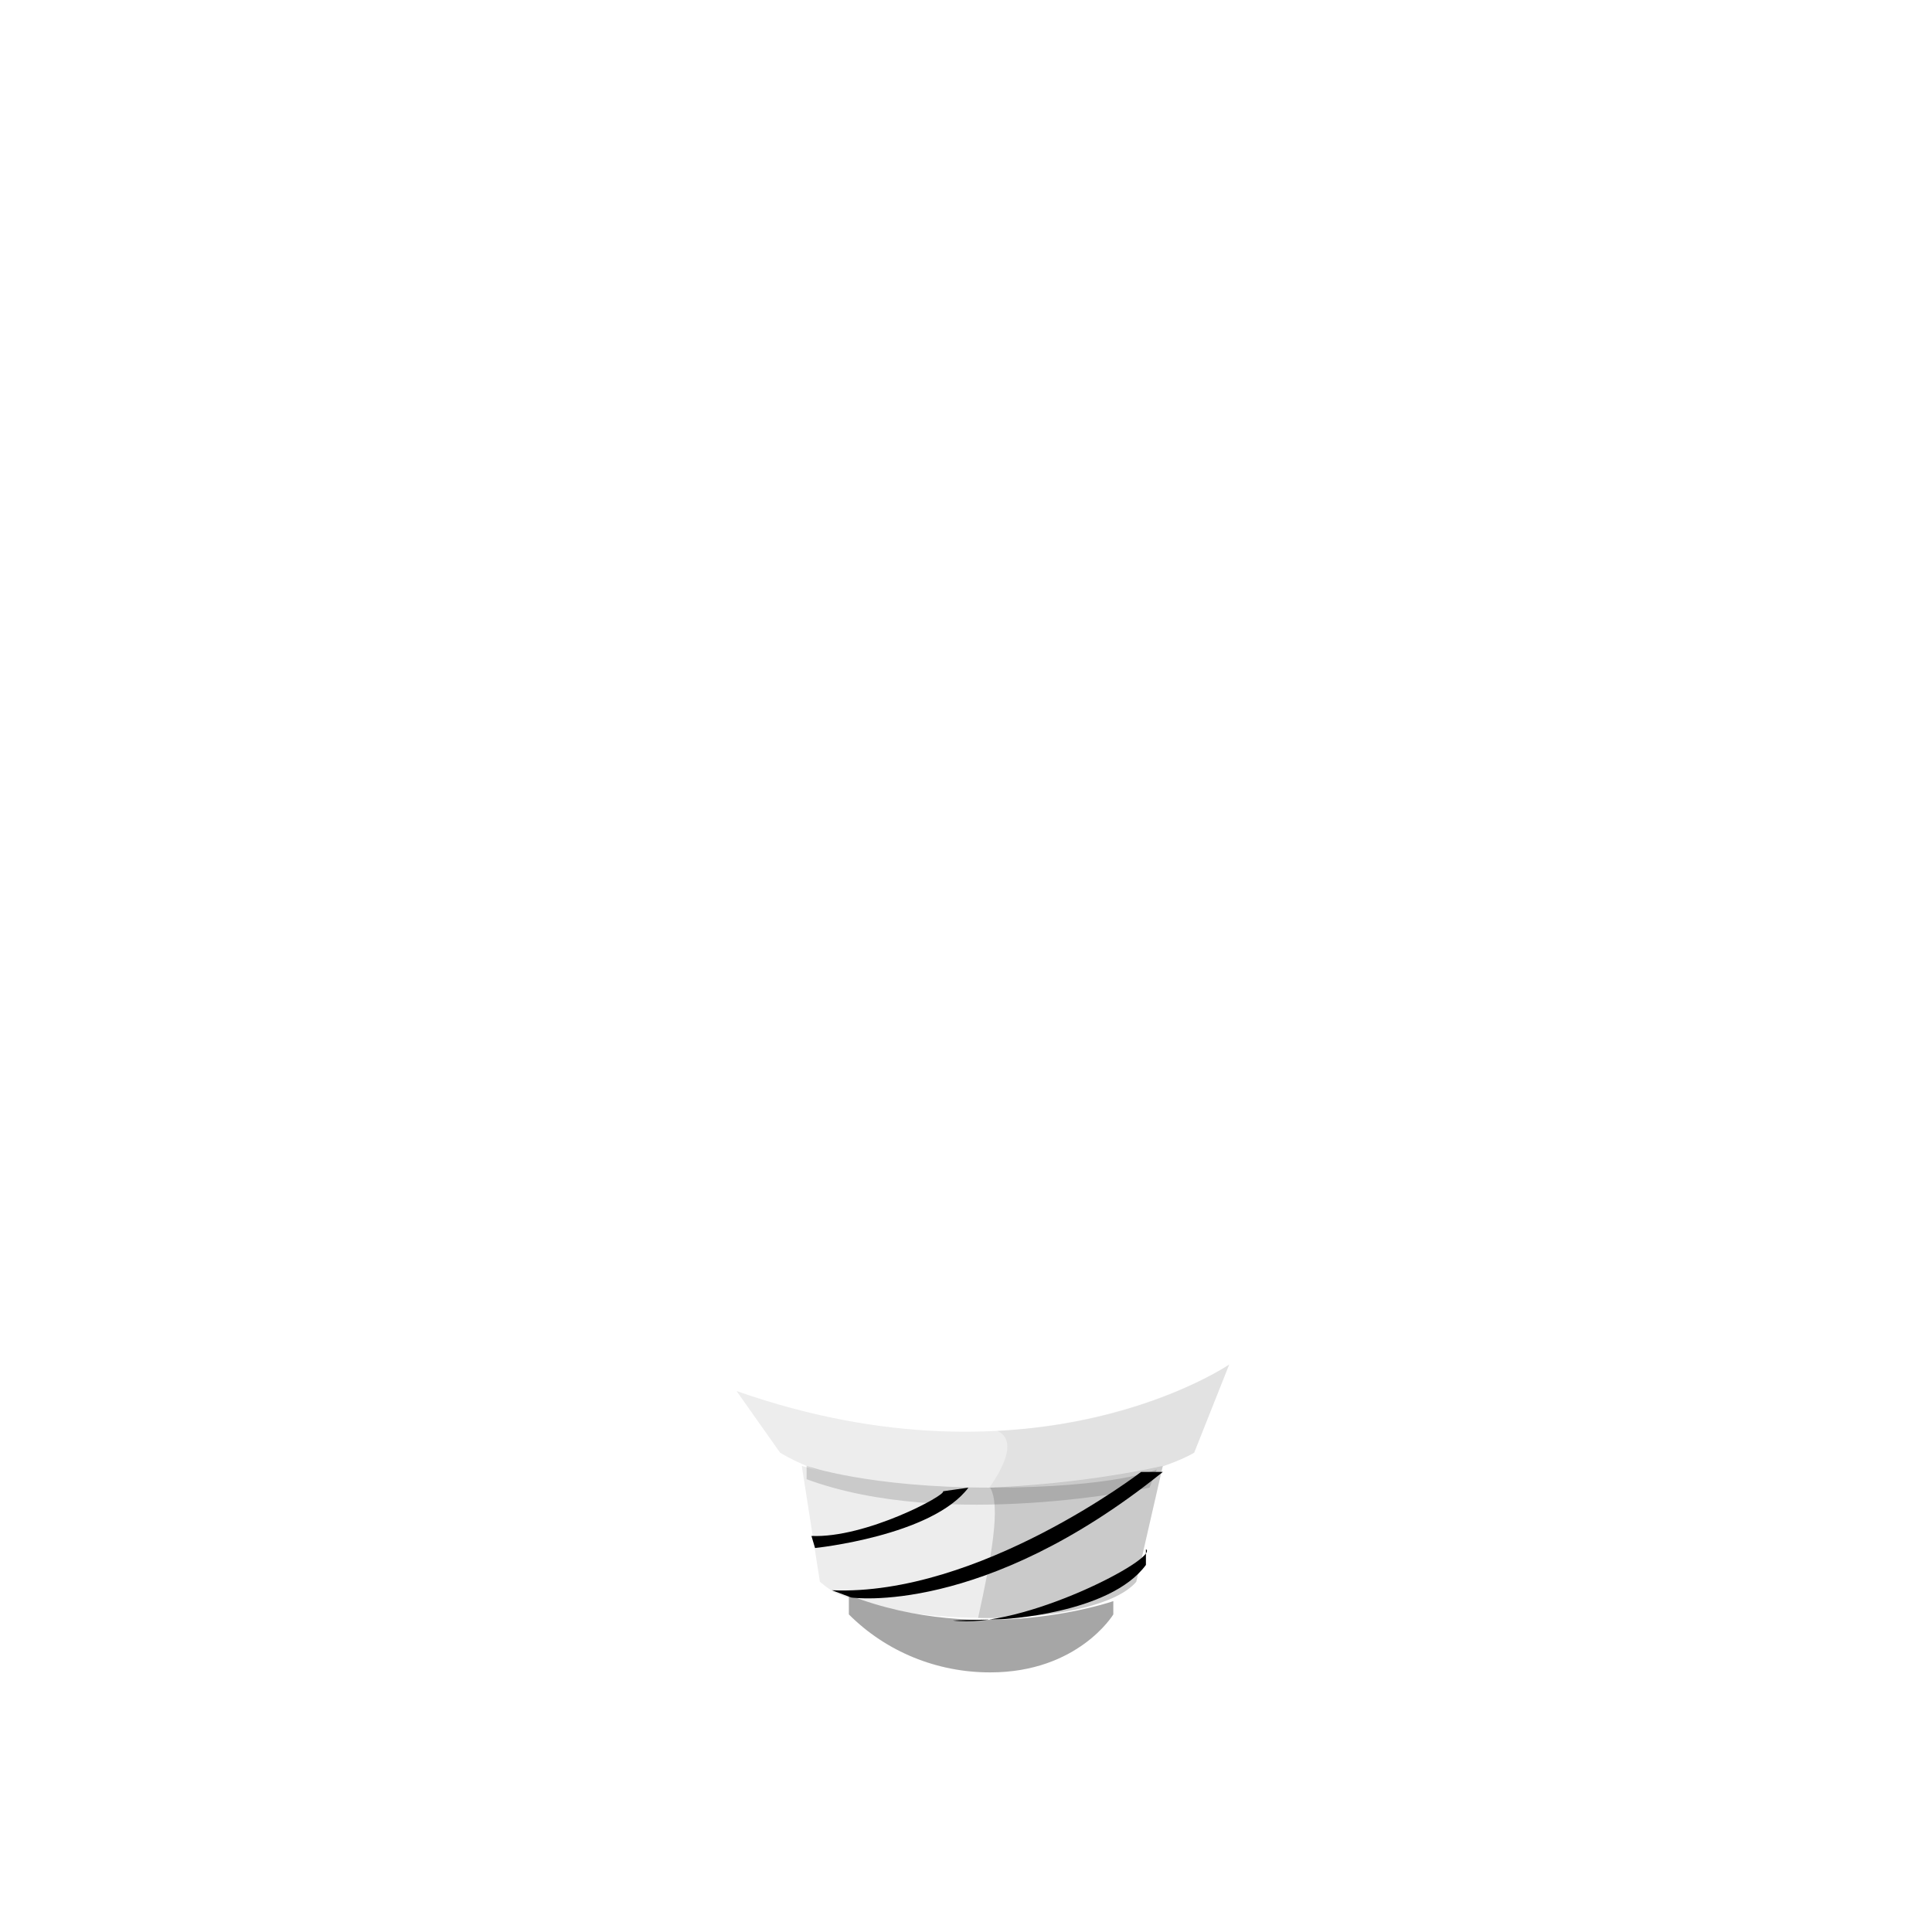
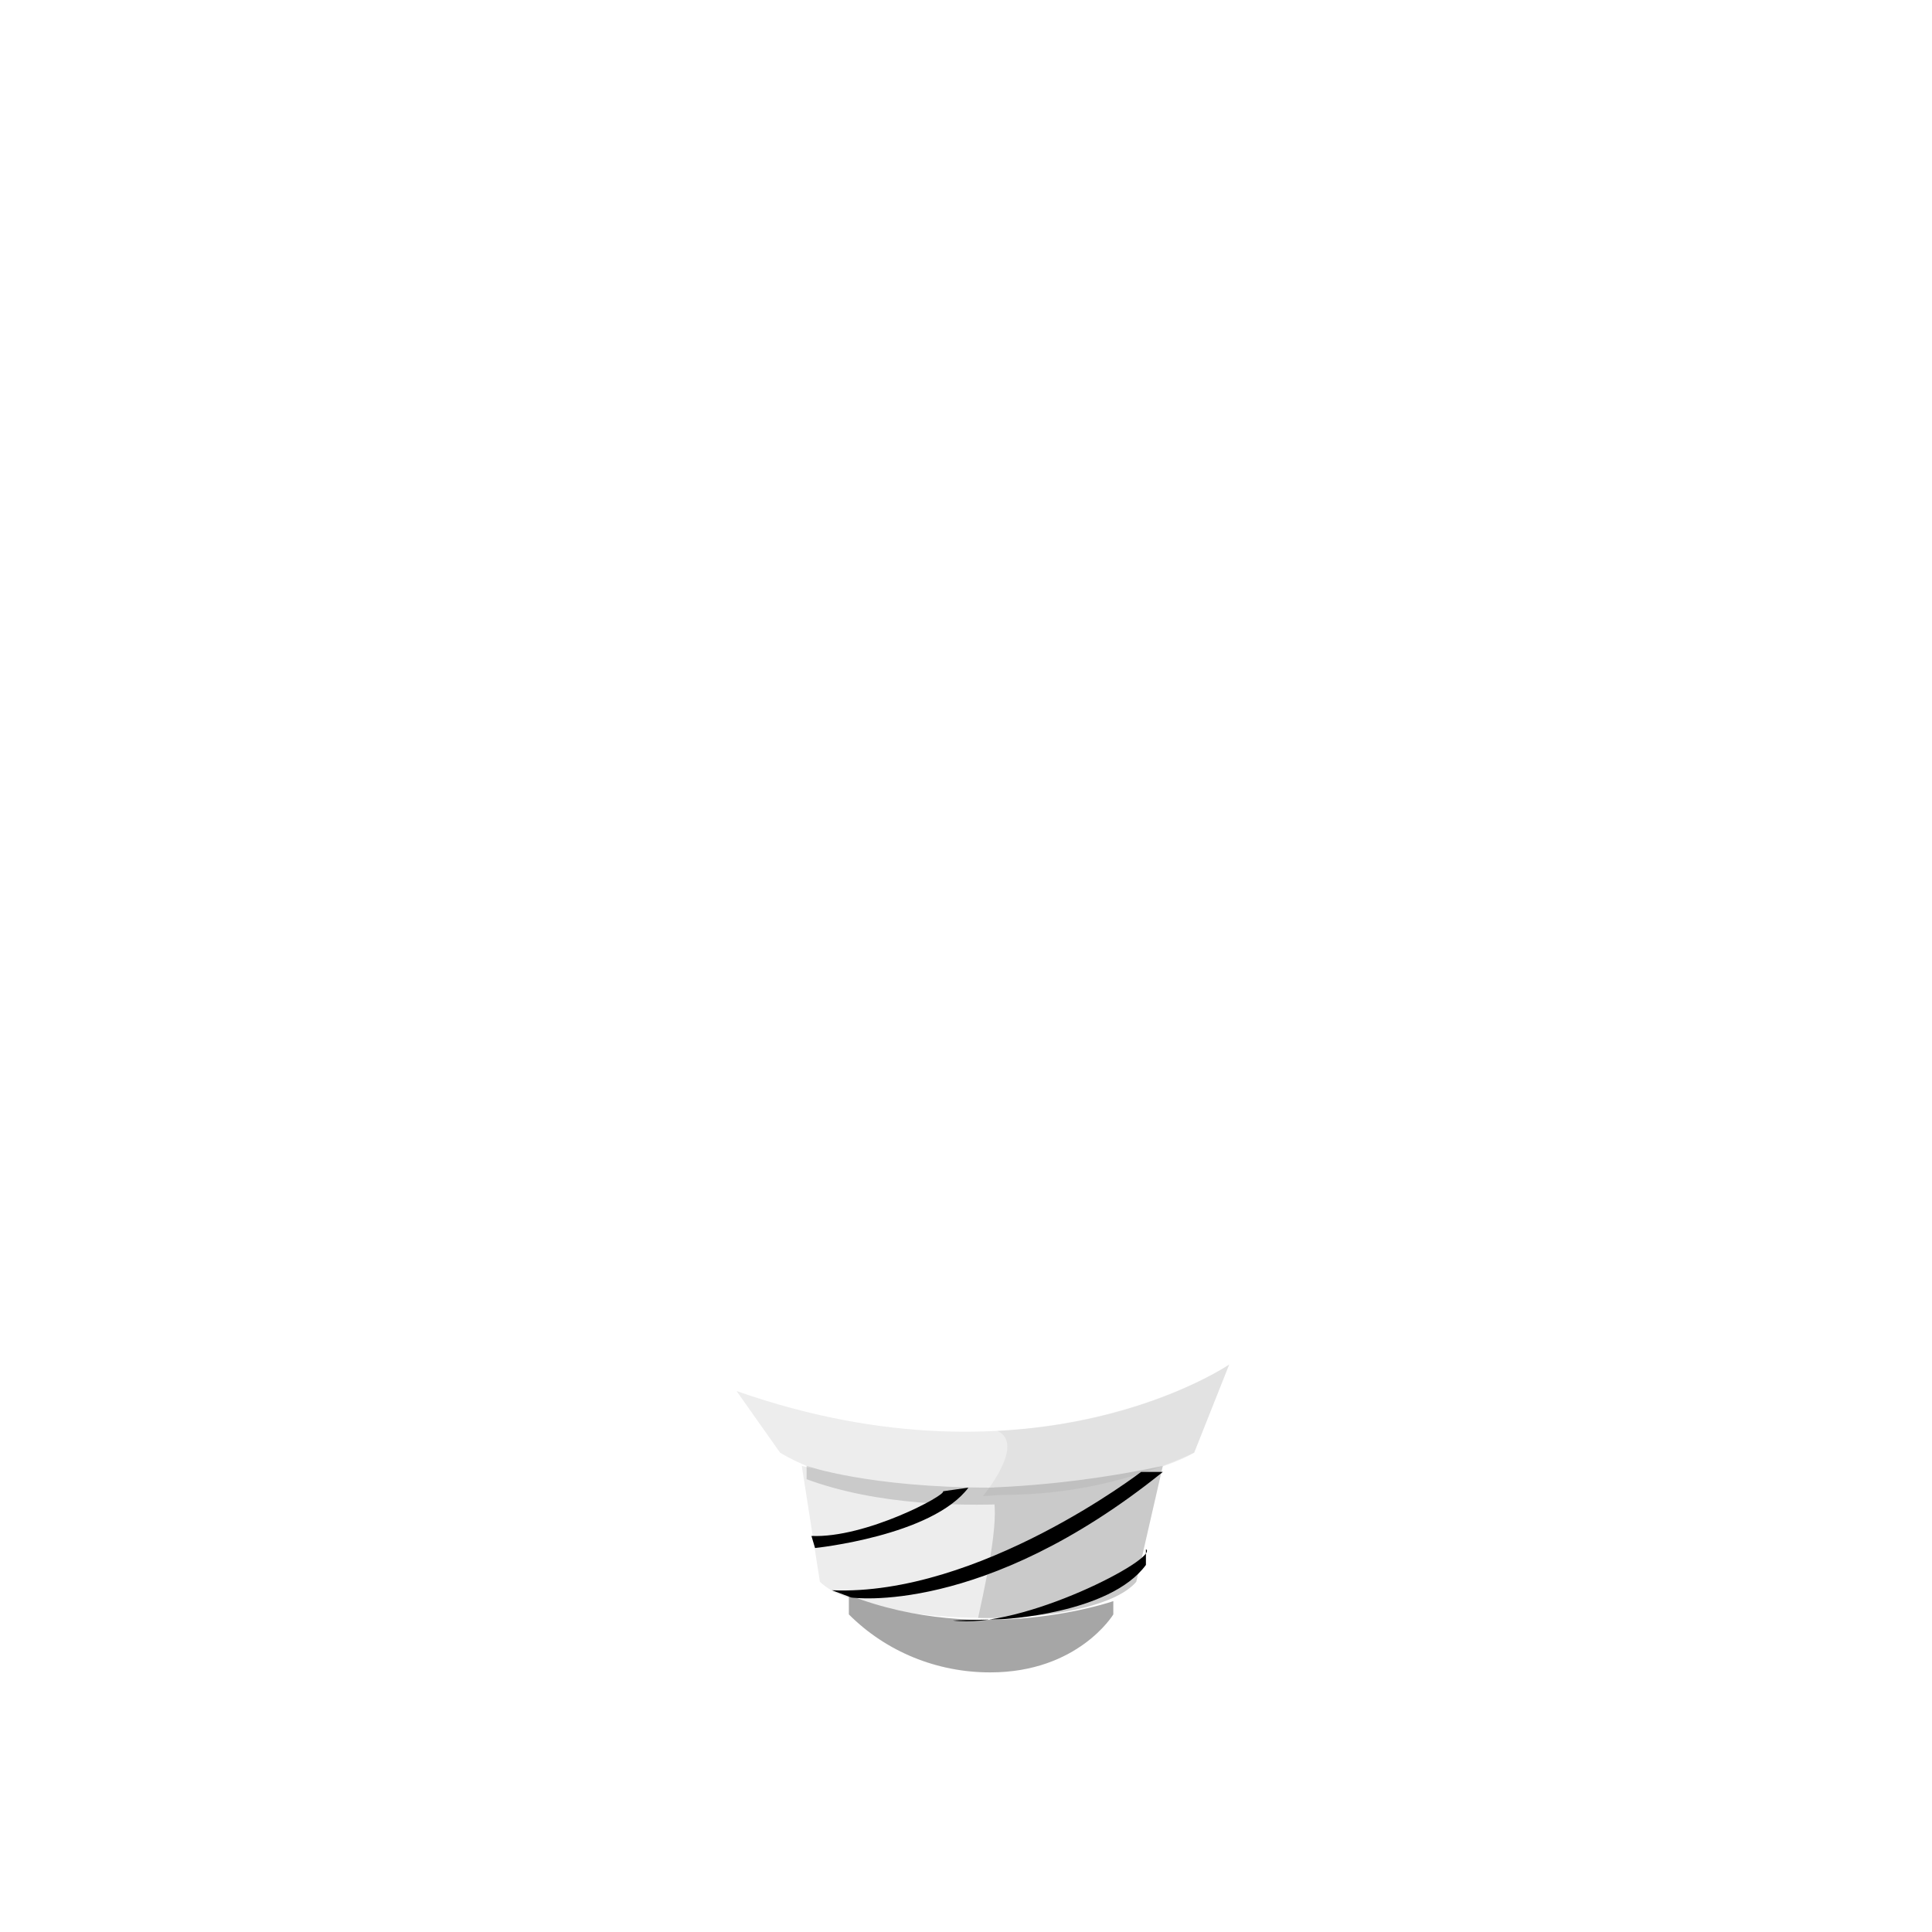
- <svg xmlns="http://www.w3.org/2000/svg" version="1.1" id="Layer_1" x="0px" y="0px" viewBox="0 0 160 160" style="enable-background:new 0 0 160 160;" xml:space="preserve">
-   <style type="text/css">
- 	.st0{fill:#EDEDED;}
- 	.st1{opacity:5.000000e-02;}
- 	.st2{opacity:0.15;}
- 	.st3{opacity:0.3;}
- </style>
-   <path class="st0" d="M61,115.2l3.6,5.1c0,0,6.2,4,16.8,3.6c13.1-0.7,17.5-3.6,17.5-3.6l2.9-7.3C101.8,113,85.8,123.9,61,115.2z" />
-   <g class="st1">
-     <path d="M81.4,123.9l1.6-0.1c11.9-0.9,15.9-3.5,15.9-3.5l2.9-7.3c0,0-7.1,4.9-19.2,5.5C85,119.6,81.4,123.9,81.4,123.9z" />
+ <svg xmlns="http://www.w3.org/2000/svg" viewBox="0 0 160 160">
+   <g fill="#ededed">
+     <path d="M61 115.2l3.6 5.1s6.2 4 16.8 3.6c13.1-.7 17.5-3.6 17.5-3.6l2.9-7.3s-16 10.9-40.8 2.2z" />
+     <path d="M67.9 131a6 6 0 002 1.2c6.1 2.6 21 2.5 24.2-1.2l2.2-9.6a60 60 0 01-29.9 0l1.5 9.6z" />
+     <path d="M70.3 133.7c3.1 3.1 7.3 4.8 11.7 4.8 7.3 0 10.2-4.8 10.2-4.8v-1.1s-10.9 3.8-21.9-.5v1.6z" />
  </g>
-   <path class="st0" d="M67.9,131c0.6,0.5,1.3,1,2,1.2c6.1,2.6,21,2.5,24.2-1.2l2.2-9.6c-11.9,2.4-21.5,2.6-29.9,0L67.9,131z" />
-   <g class="st2">
-     <path d="M81,134c5.6,0.1,11.3-0.9,13.1-3l2.2-9.6c-4.7,1-9.5,1.6-14.3,1.8C82.9,124.7,82.1,129,81,134z" />
-   </g>
-   <path class="st0" d="M70.3,133.7c3.1,3.1,7.3,4.8,11.7,4.8c7.3,0,10.2-4.8,10.2-4.8v-1.1c0,0-10.9,3.8-21.9-0.5L70.3,133.7z" />
-   <g class="st3">
-     <path d="M70.3,133.7c3.1,3.1,7.3,4.8,11.7,4.8c7.3,0,10.2-4.8,10.2-4.8v-1.1c0,0-10.9,3.8-21.9-0.5L70.3,133.7z" />
-   </g>
-   <path d="M78.1,123.5c0.3,0.3-6.4,3.9-10.9,3.7l0.3,1c0,0,9.7-1,12.7-5L78.1,123.5z" />
-   <path d="M94.9,128.3c1.2,0.7-10.3,6.7-16,5.9l4-0.1c0,0,9-0.4,12-4.5V128.3z" />
-   <path d="M94.5,121.9c0,0-13.4,10.3-25.6,9.8l1.6,0.6c0,0,10.9,1.6,25.8-10.4H94.5z" />
-   <g class="st2">
-     <path d="M82.1,123.2c10.2,0,13.7-1.5,13.7-1.5l-0.6,1.5c0,0-16.8,3.6-28.4-0.7v-1.1C66.8,121.4,71.9,123.2,82.1,123.2z" />
+   <path d="M81.4 123.9l1.6-.1a37.6 37.6 0 0015.9-3.5l2.9-7.3s-7.1 4.9-19.2 5.5c2.4 1.1-1.2 5.4-1.2 5.4z" opacity=".05" />
+   <path d="M70.3 133.7c3.1 3.1 7.3 4.8 11.7 4.8 7.3 0 10.2-4.8 10.2-4.8v-1.1s-10.9 3.8-21.9-.5v1.6z" opacity=".3" />
+   <path d="M78.1 123.5c.3.3-6.4 3.9-10.9 3.7l.3 1s9.7-1 12.7-5l-2.1.3zM94.9 128.3c1.2.7-10.3 6.7-16 5.9l4-.1s9-.4 12-4.5v-1.3zM94.5 121.9s-13.4 10.3-25.6 9.8l1.6.6s10.9 1.6 25.8-10.4h-1.8z" />
+   <g opacity=".15">
+     <path d="M81 134c5.6.1 11.3-.9 13.1-3l2.2-9.6a86 86 0 01-14.3 1.8c.9 1.5.1 5.8-1 10.8z" />
+     <path d="M82.1 123.2c10.2 0 13.7-1.5 13.7-1.5l-.6 1.5s-16.8 3.6-28.4-.7v-1.1s5.1 1.8 15.3 1.8z" />
  </g>
</svg>
